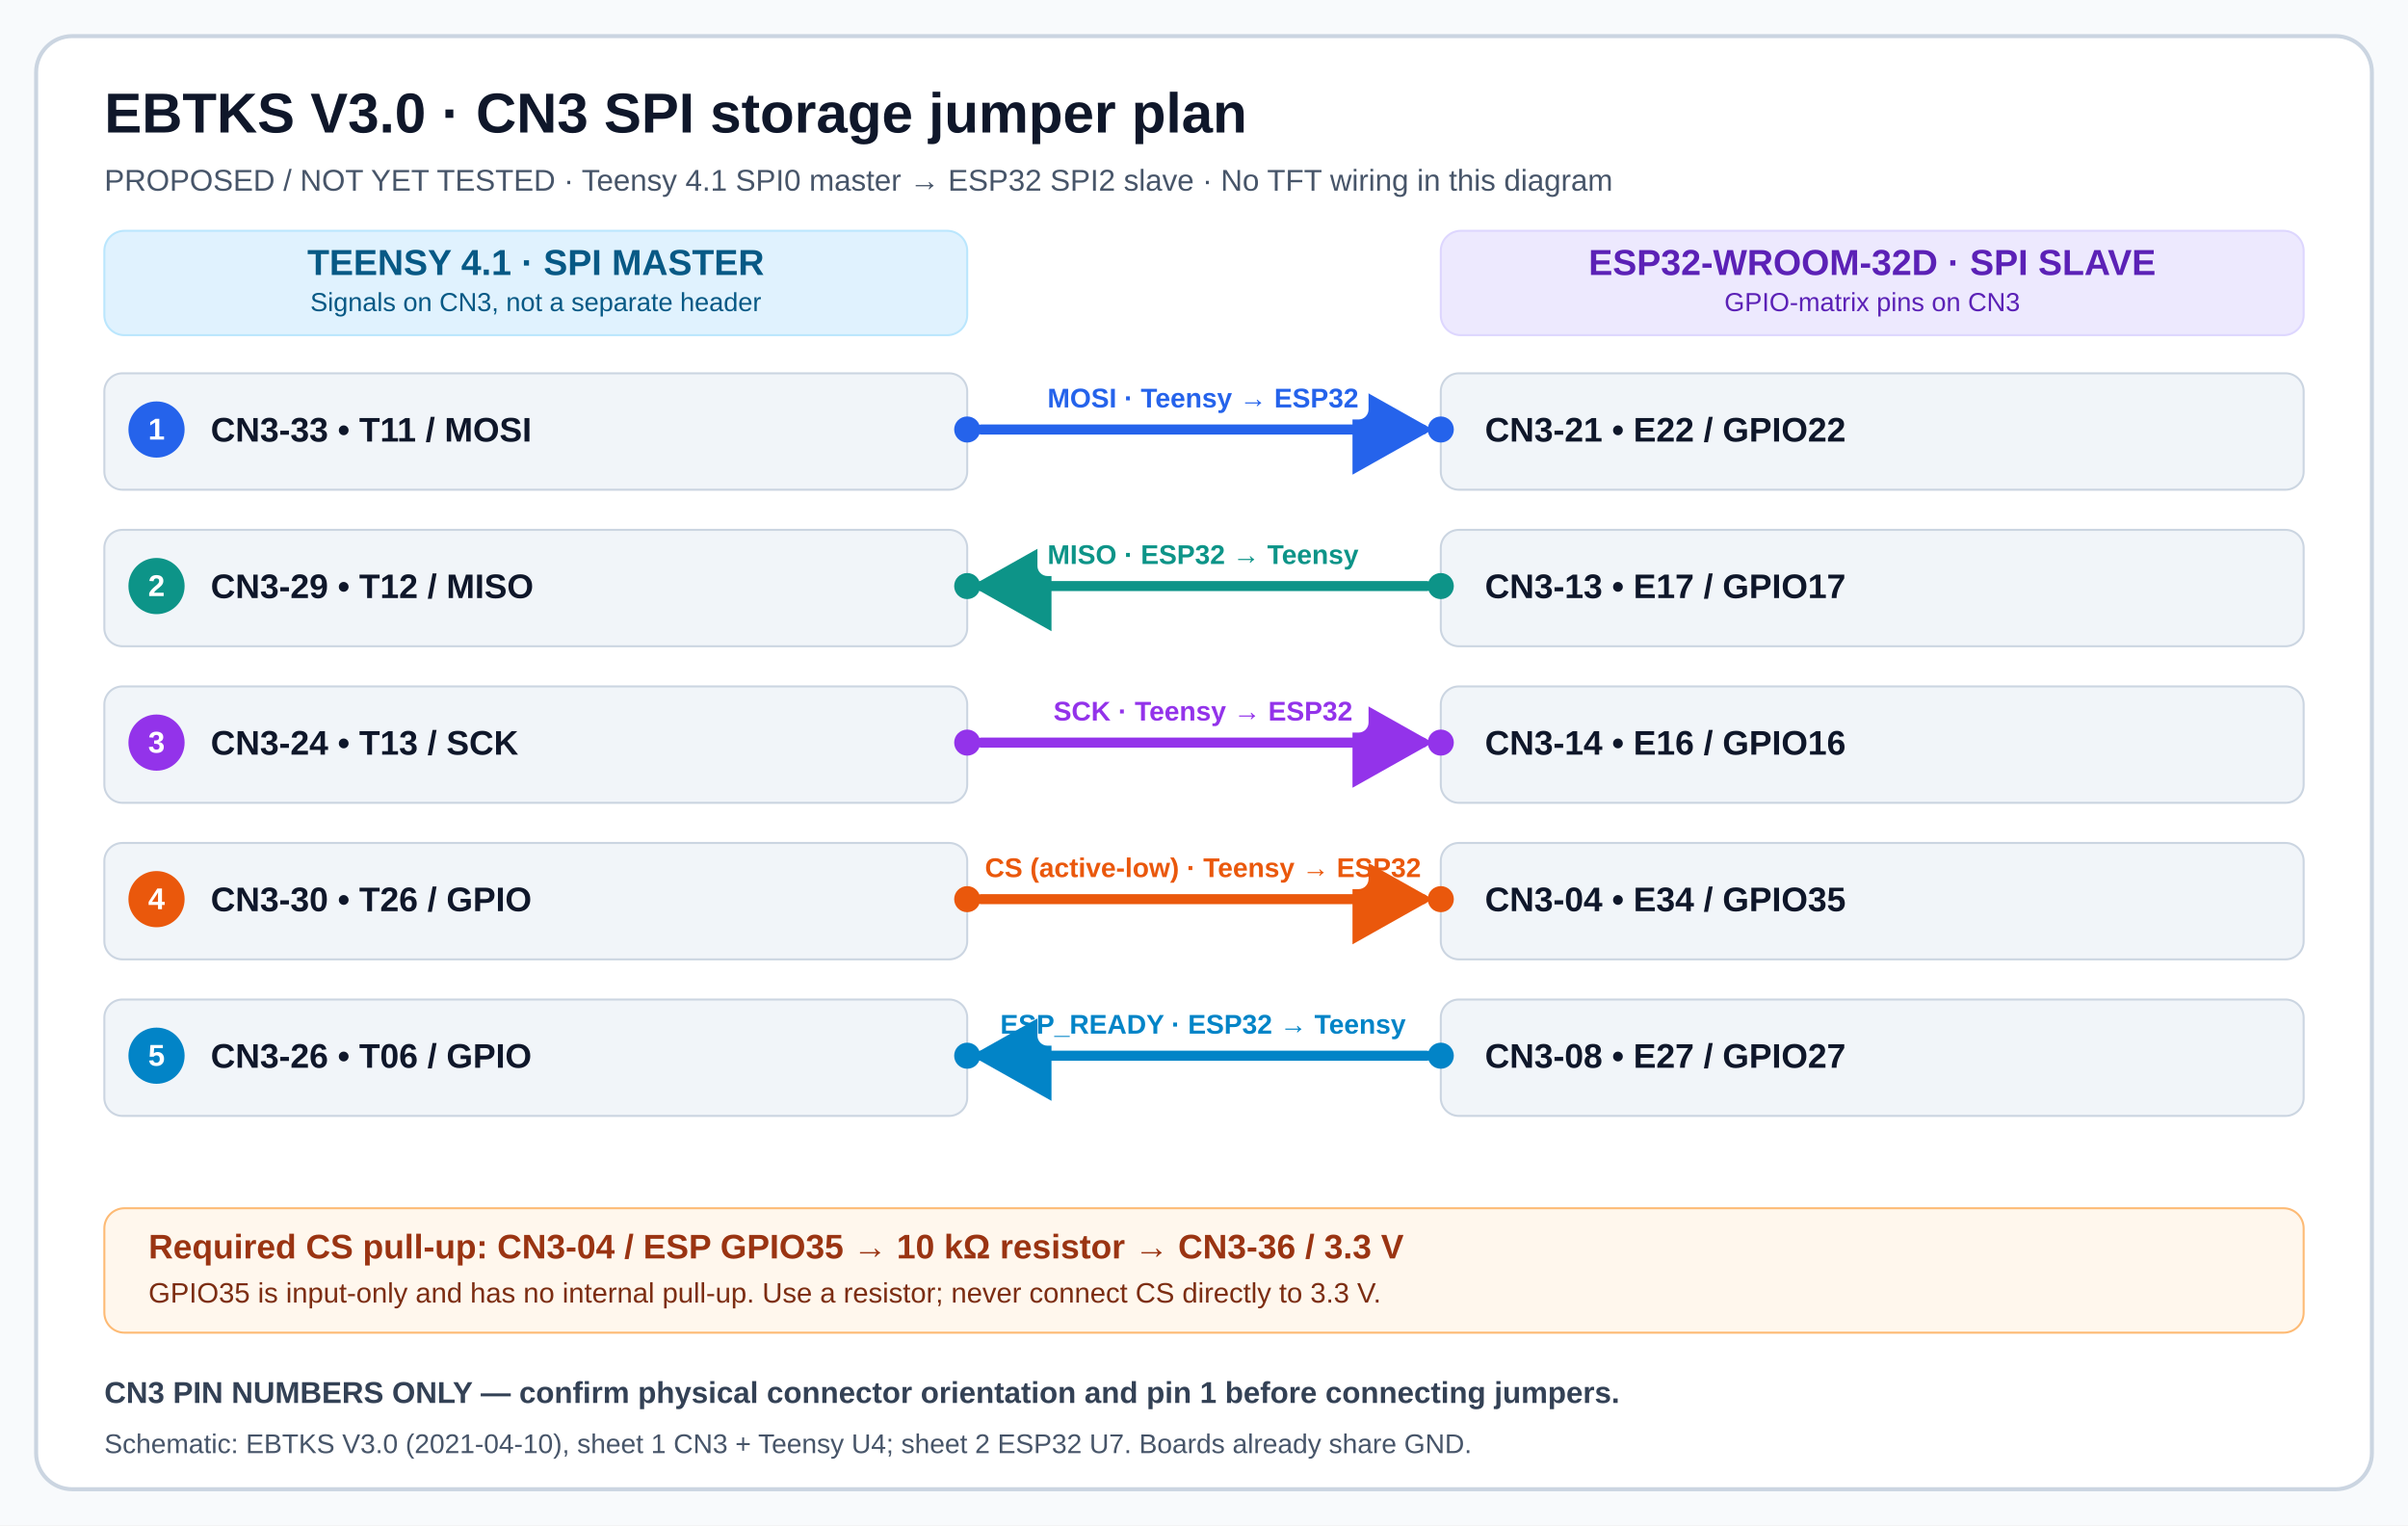
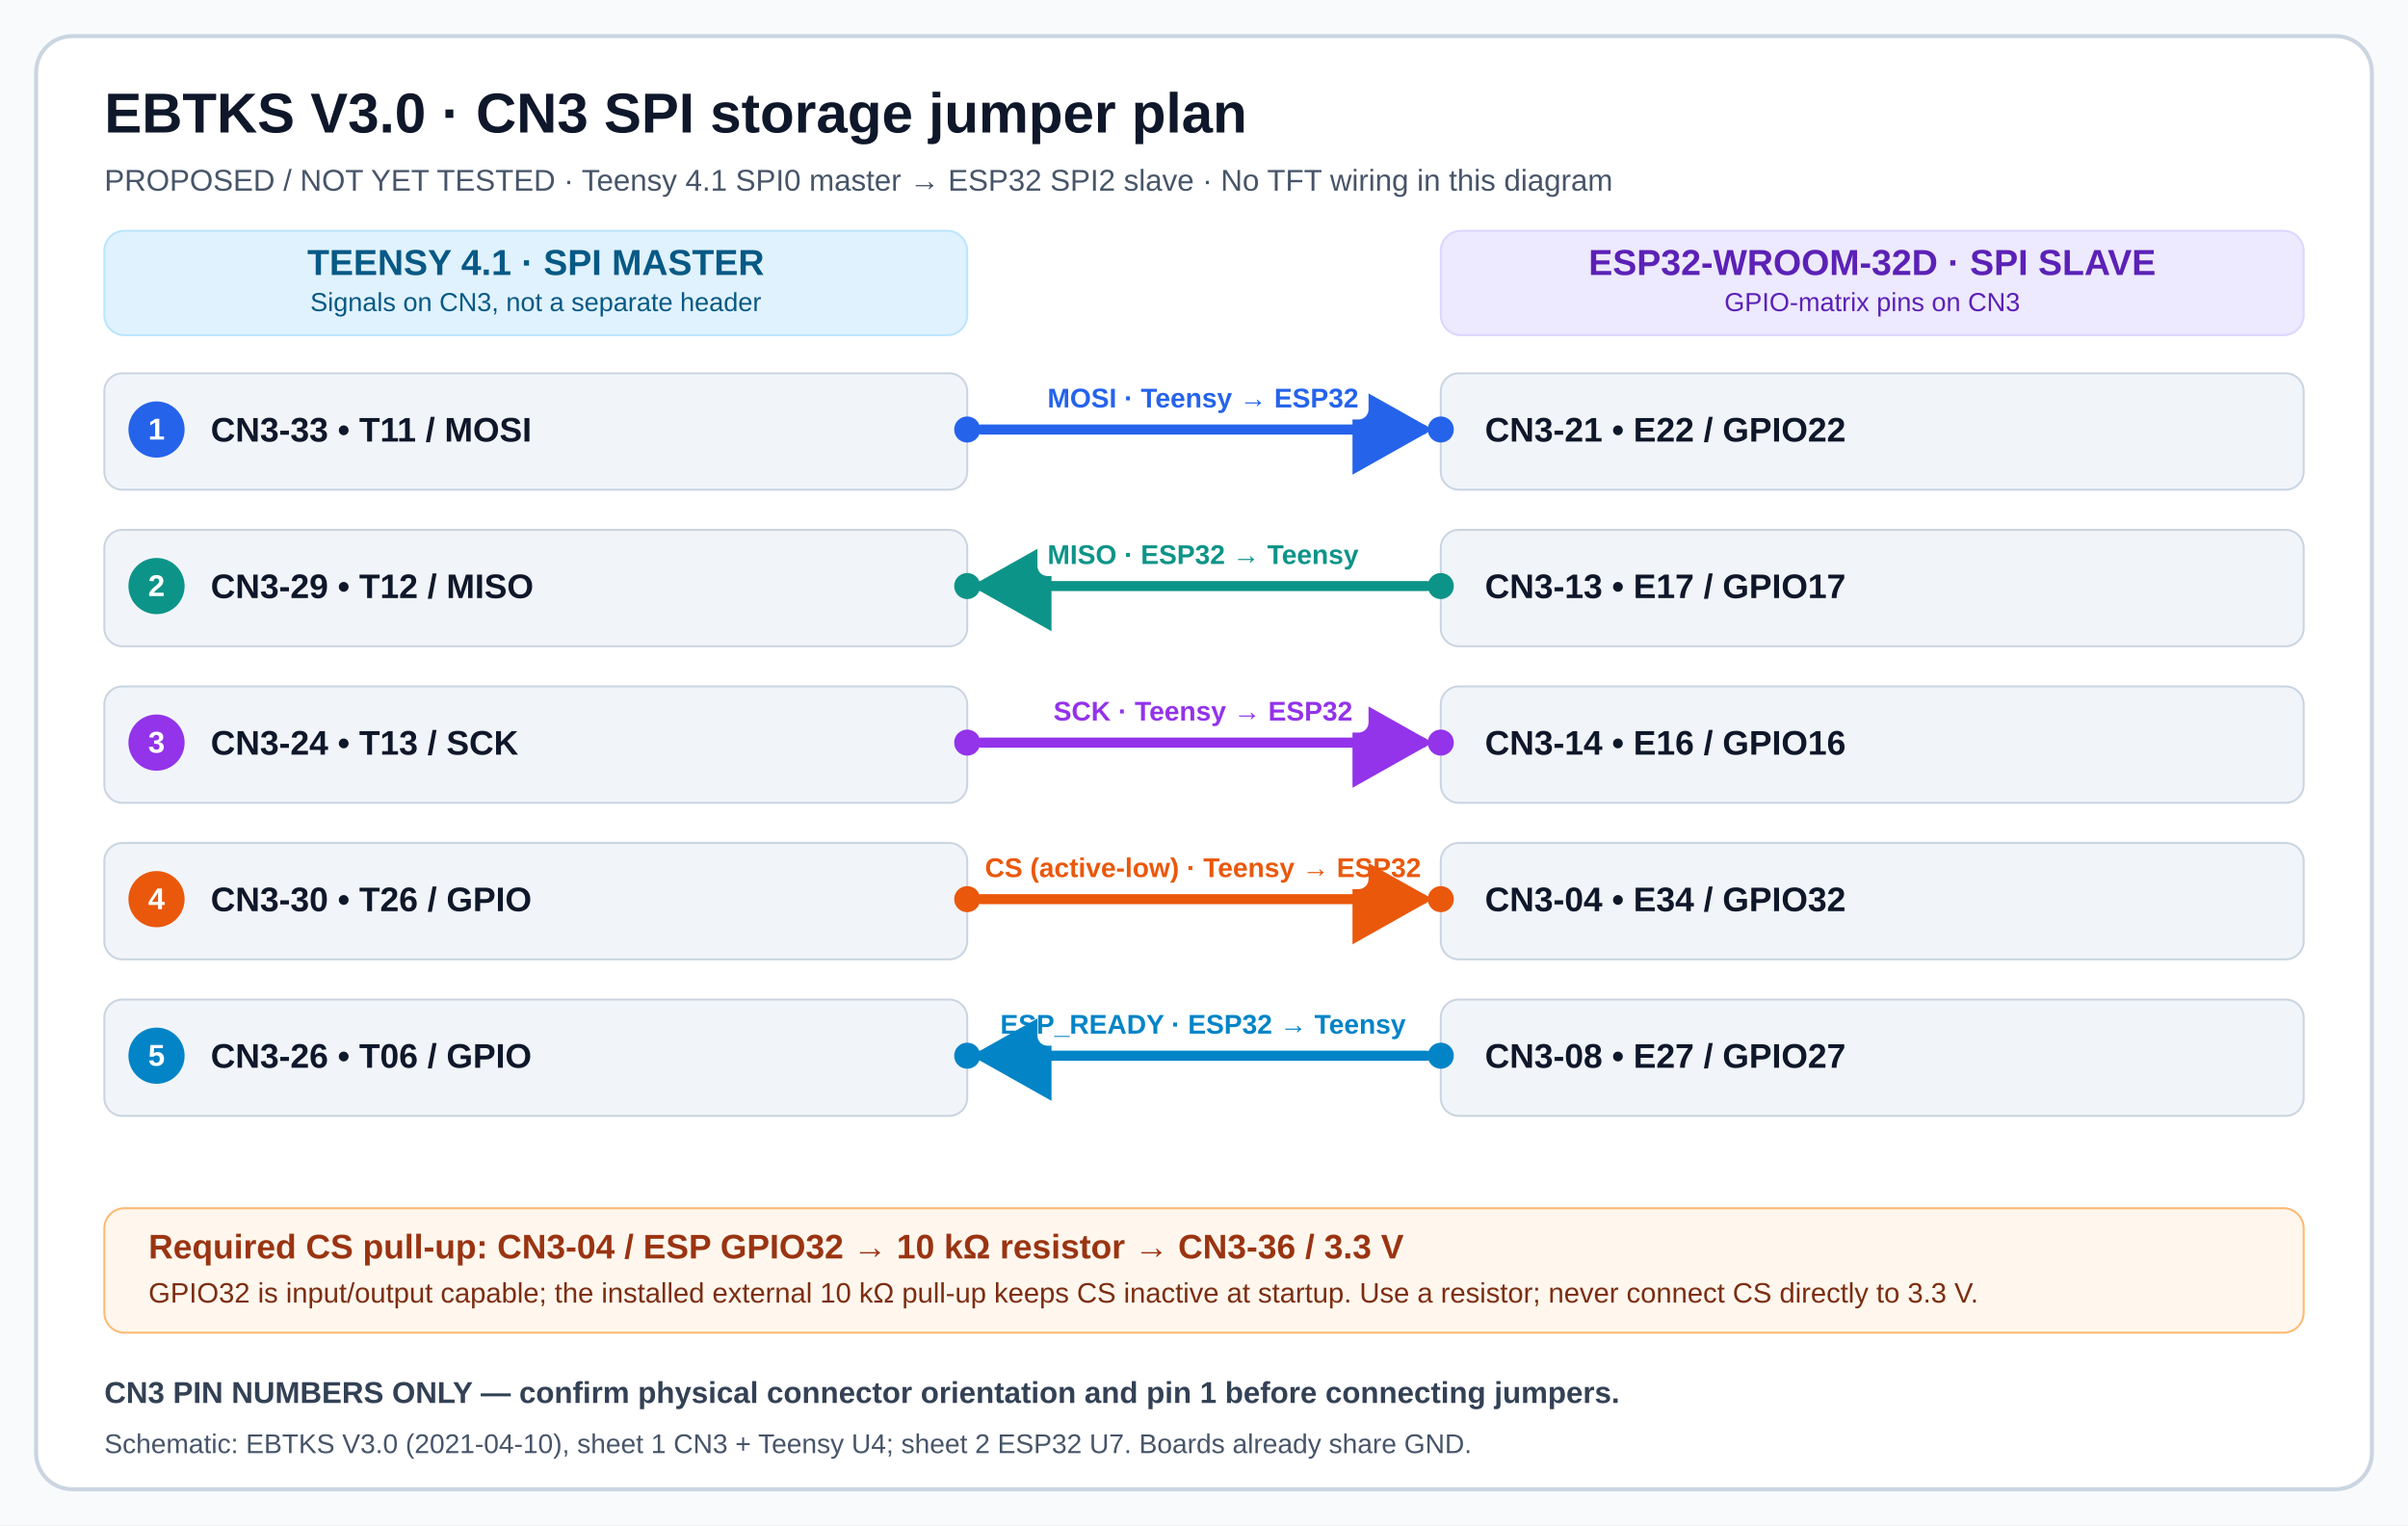
<svg xmlns="http://www.w3.org/2000/svg" width="1200" height="760" viewBox="0 0 1200 760">
  <rect width="1200" height="760" fill="#f8fafc" />
  <rect x="18" y="18" width="1164" height="724" rx="18" fill="#ffffff" stroke="#cbd5e1" stroke-width="2" />
  <text x="52" y="66" font-size="28" font-weight="700" fill="#0f172a" font-family="Arial, sans-serif">EBTKS V3.0 · CN3 SPI storage jumper plan</text>
  <text x="52" y="95" font-size="15" fill="#475569" font-family="Arial, sans-serif">PROPOSED / NOT YET TESTED · Teensy 4.1 SPI0 master → ESP32 SPI2 slave · No TFT wiring in this diagram</text>
  <rect x="52" y="115" rx="10" width="430" height="52" fill="#e0f2fe" stroke="#bae6fd" />
  <text x="267" y="137" text-anchor="middle" font-size="18" font-weight="700" fill="#075985" font-family="Arial, sans-serif">TEENSY 4.1 · SPI MASTER</text>
  <text x="267" y="155" text-anchor="middle" font-size="13" fill="#075985" font-family="Arial, sans-serif">Signals on CN3, not a separate header</text>
  <rect x="718" y="115" rx="10" width="430" height="52" fill="#ede9fe" stroke="#ddd6fe" />
  <text x="933" y="137" text-anchor="middle" font-size="18" font-weight="700" fill="#5b21b6" font-family="Arial, sans-serif">ESP32-WROOM-32D · SPI SLAVE</text>
  <text x="933" y="155" text-anchor="middle" font-size="13" fill="#5b21b6" font-family="Arial, sans-serif">GPIO-matrix pins on CN3</text>
  <defs>
    <marker id="arrow0" markerWidth="9" markerHeight="9" refX="7" refY="4.5" orient="auto-start-reverse">
      <path d="M0,0 L8,4.5 L0,9 z" fill="#2563eb" />
    </marker>
    <marker id="arrow1" markerWidth="9" markerHeight="9" refX="7" refY="4.5" orient="auto-start-reverse">
      <path d="M0,0 L8,4.5 L0,9 z" fill="#0d9488" />
    </marker>
    <marker id="arrow2" markerWidth="9" markerHeight="9" refX="7" refY="4.5" orient="auto-start-reverse">
      <path d="M0,0 L8,4.5 L0,9 z" fill="#9333ea" />
    </marker>
    <marker id="arrow3" markerWidth="9" markerHeight="9" refX="7" refY="4.5" orient="auto-start-reverse">
      <path d="M0,0 L8,4.5 L0,9 z" fill="#ea580c" />
    </marker>
    <marker id="arrow4" markerWidth="9" markerHeight="9" refX="7" refY="4.5" orient="auto-start-reverse">
      <path d="M0,0 L8,4.5 L0,9 z" fill="#0284c7" />
    </marker>
  </defs>
  <rect x="52" y="186" width="430" height="58" rx="9" fill="#f1f5f9" stroke="#cbd5e1" />
  <rect x="718" y="186" width="430" height="58" rx="9" fill="#f1f5f9" stroke="#cbd5e1" />
  <circle cx="78" cy="214" r="14" fill="#2563eb" />
  <text x="78" y="219" text-anchor="middle" font-size="15" font-weight="700" fill="white" font-family="Arial, sans-serif">1</text>
  <text x="105" y="220" font-size="17" font-weight="600" fill="#0f172a" font-family="Arial, sans-serif">CN3-33  •  T11 / MOSI</text>
  <text x="740" y="220" font-size="17" font-weight="600" fill="#0f172a" font-family="Arial, sans-serif">CN3-21  •  E22 / GPIO22</text>
  <circle cx="482" cy="214" r="6.5" fill="#2563eb" />
  <circle cx="718" cy="214" r="6.5" fill="#2563eb" />
  <path d="M489 214 H709" fill="none" stroke="#2563eb" stroke-width="5" stroke-linecap="round" marker-end="url(#arrow0)" />
  <rect x="517" y="188" width="165" height="21" fill="white" rx="5" />
  <text x="599.5" y="203" font-size="13.5" font-weight="700" text-anchor="middle" fill="#2563eb" font-family="Arial, sans-serif">MOSI · Teensy → ESP32</text>
  <rect x="52" y="264" width="430" height="58" rx="9" fill="#f1f5f9" stroke="#cbd5e1" />
  <rect x="718" y="264" width="430" height="58" rx="9" fill="#f1f5f9" stroke="#cbd5e1" />
  <circle cx="78" cy="292" r="14" fill="#0d9488" />
  <text x="78" y="297" text-anchor="middle" font-size="15" font-weight="700" fill="white" font-family="Arial, sans-serif">2</text>
  <text x="105" y="298" font-size="17" font-weight="600" fill="#0f172a" font-family="Arial, sans-serif">CN3-29  •  T12 / MISO</text>
  <text x="740" y="298" font-size="17" font-weight="600" fill="#0f172a" font-family="Arial, sans-serif">CN3-13  •  E17 / GPIO17</text>
  <circle cx="482" cy="292" r="6.5" fill="#0d9488" />
  <circle cx="718" cy="292" r="6.5" fill="#0d9488" />
  <path d="M711 292 H489" fill="none" stroke="#0d9488" stroke-width="5" stroke-linecap="round" marker-end="url(#arrow1)" />
  <rect x="517" y="266" width="165" height="21" fill="white" rx="5" />
  <text x="599.5" y="281" font-size="13.5" font-weight="700" text-anchor="middle" fill="#0d9488" font-family="Arial, sans-serif">MISO · ESP32 → Teensy</text>
  <rect x="52" y="342" width="430" height="58" rx="9" fill="#f1f5f9" stroke="#cbd5e1" />
  <rect x="718" y="342" width="430" height="58" rx="9" fill="#f1f5f9" stroke="#cbd5e1" />
  <circle cx="78" cy="370" r="14" fill="#9333ea" />
  <text x="78" y="375" text-anchor="middle" font-size="15" font-weight="700" fill="white" font-family="Arial, sans-serif">3</text>
  <text x="105" y="376" font-size="17" font-weight="600" fill="#0f172a" font-family="Arial, sans-serif">CN3-24  •  T13 / SCK</text>
  <text x="740" y="376" font-size="17" font-weight="600" fill="#0f172a" font-family="Arial, sans-serif">CN3-14  •  E16 / GPIO16</text>
  <circle cx="482" cy="370" r="6.5" fill="#9333ea" />
  <circle cx="718" cy="370" r="6.5" fill="#9333ea" />
  <path d="M489 370 H709" fill="none" stroke="#9333ea" stroke-width="5" stroke-linecap="round" marker-end="url(#arrow2)" />
  <rect x="517" y="344" width="165" height="21" fill="white" rx="5" />
  <text x="599.5" y="359" font-size="13.5" font-weight="700" text-anchor="middle" fill="#9333ea" font-family="Arial, sans-serif">SCK · Teensy → ESP32</text>
  <rect x="52" y="420" width="430" height="58" rx="9" fill="#f1f5f9" stroke="#cbd5e1" />
  <rect x="718" y="420" width="430" height="58" rx="9" fill="#f1f5f9" stroke="#cbd5e1" />
  <circle cx="78" cy="448" r="14" fill="#ea580c" />
  <text x="78" y="453" text-anchor="middle" font-size="15" font-weight="700" fill="white" font-family="Arial, sans-serif">4</text>
  <text x="105" y="454" font-size="17" font-weight="600" fill="#0f172a" font-family="Arial, sans-serif">CN3-30  •  T26 / GPIO</text>
-   <text x="740" y="454" font-size="17" font-weight="600" fill="#0f172a" font-family="Arial, sans-serif">CN3-04  •  E34 / GPIO35</text>
+   <text x="740" y="454" font-size="17" font-weight="600" fill="#0f172a" font-family="Arial, sans-serif">CN3-04  •  E34 / GPIO32</text>
  <circle cx="482" cy="448" r="6.5" fill="#ea580c" />
  <circle cx="718" cy="448" r="6.5" fill="#ea580c" />
  <path d="M489 448 H709" fill="none" stroke="#ea580c" stroke-width="5" stroke-linecap="round" marker-end="url(#arrow3)" />
  <rect x="517" y="422" width="165" height="21" fill="white" rx="5" />
  <text x="599.5" y="437" font-size="13.5" font-weight="700" text-anchor="middle" fill="#ea580c" font-family="Arial, sans-serif">CS (active-low) · Teensy → ESP32</text>
  <rect x="52" y="498" width="430" height="58" rx="9" fill="#f1f5f9" stroke="#cbd5e1" />
  <rect x="718" y="498" width="430" height="58" rx="9" fill="#f1f5f9" stroke="#cbd5e1" />
  <circle cx="78" cy="526" r="14" fill="#0284c7" />
  <text x="78" y="531" text-anchor="middle" font-size="15" font-weight="700" fill="white" font-family="Arial, sans-serif">5</text>
  <text x="105" y="532" font-size="17" font-weight="600" fill="#0f172a" font-family="Arial, sans-serif">CN3-26  •  T06 / GPIO</text>
  <text x="740" y="532" font-size="17" font-weight="600" fill="#0f172a" font-family="Arial, sans-serif">CN3-08  •  E27 / GPIO27</text>
  <circle cx="482" cy="526" r="6.5" fill="#0284c7" />
  <circle cx="718" cy="526" r="6.5" fill="#0284c7" />
  <path d="M711 526 H489" fill="none" stroke="#0284c7" stroke-width="5" stroke-linecap="round" marker-end="url(#arrow4)" />
  <rect x="517" y="500" width="165" height="21" fill="white" rx="5" />
  <text x="599.5" y="515" font-size="13.5" font-weight="700" text-anchor="middle" fill="#0284c7" font-family="Arial, sans-serif">ESP_READY · ESP32 → Teensy</text>
  <rect x="52" y="602" width="1096" height="62" rx="10" fill="#fff7ed" stroke="#fdba74" />
-   <text x="74" y="627" font-size="17" font-weight="700" fill="#9a3412" font-family="Arial, sans-serif">Required CS pull-up: CN3-04 / ESP GPIO35 → 10 kΩ resistor → CN3-36 / 3.3 V</text>
-   <text x="74" y="649" font-size="14" fill="#7c2d12" font-family="Arial, sans-serif">GPIO35 is input-only and has no internal pull-up. Use a resistor; never connect CS directly to 3.3 V.</text>
+   <text x="74" y="627" font-size="17" font-weight="700" fill="#9a3412" font-family="Arial, sans-serif">Required CS pull-up: CN3-04 / ESP GPIO32 → 10 kΩ resistor → CN3-36 / 3.3 V</text>
+   <text x="74" y="649" font-size="14" fill="#7c2d12" font-family="Arial, sans-serif">GPIO32 is input/output capable; the installed external 10 kΩ pull-up keeps CS inactive at startup. Use a resistor; never connect CS directly to 3.3 V.</text>
  <text x="52" y="699" font-size="15" font-weight="700" fill="#334155" font-family="Arial, sans-serif">CN3 PIN NUMBERS ONLY — confirm physical connector orientation and pin 1 before connecting jumpers.</text>
  <text x="52" y="724" font-size="13.5" fill="#475569" font-family="Arial, sans-serif">Schematic: EBTKS V3.0 (2021-04-10), sheet 1 CN3 + Teensy U4; sheet 2 ESP32 U7. Boards already share GND.</text>
</svg>
